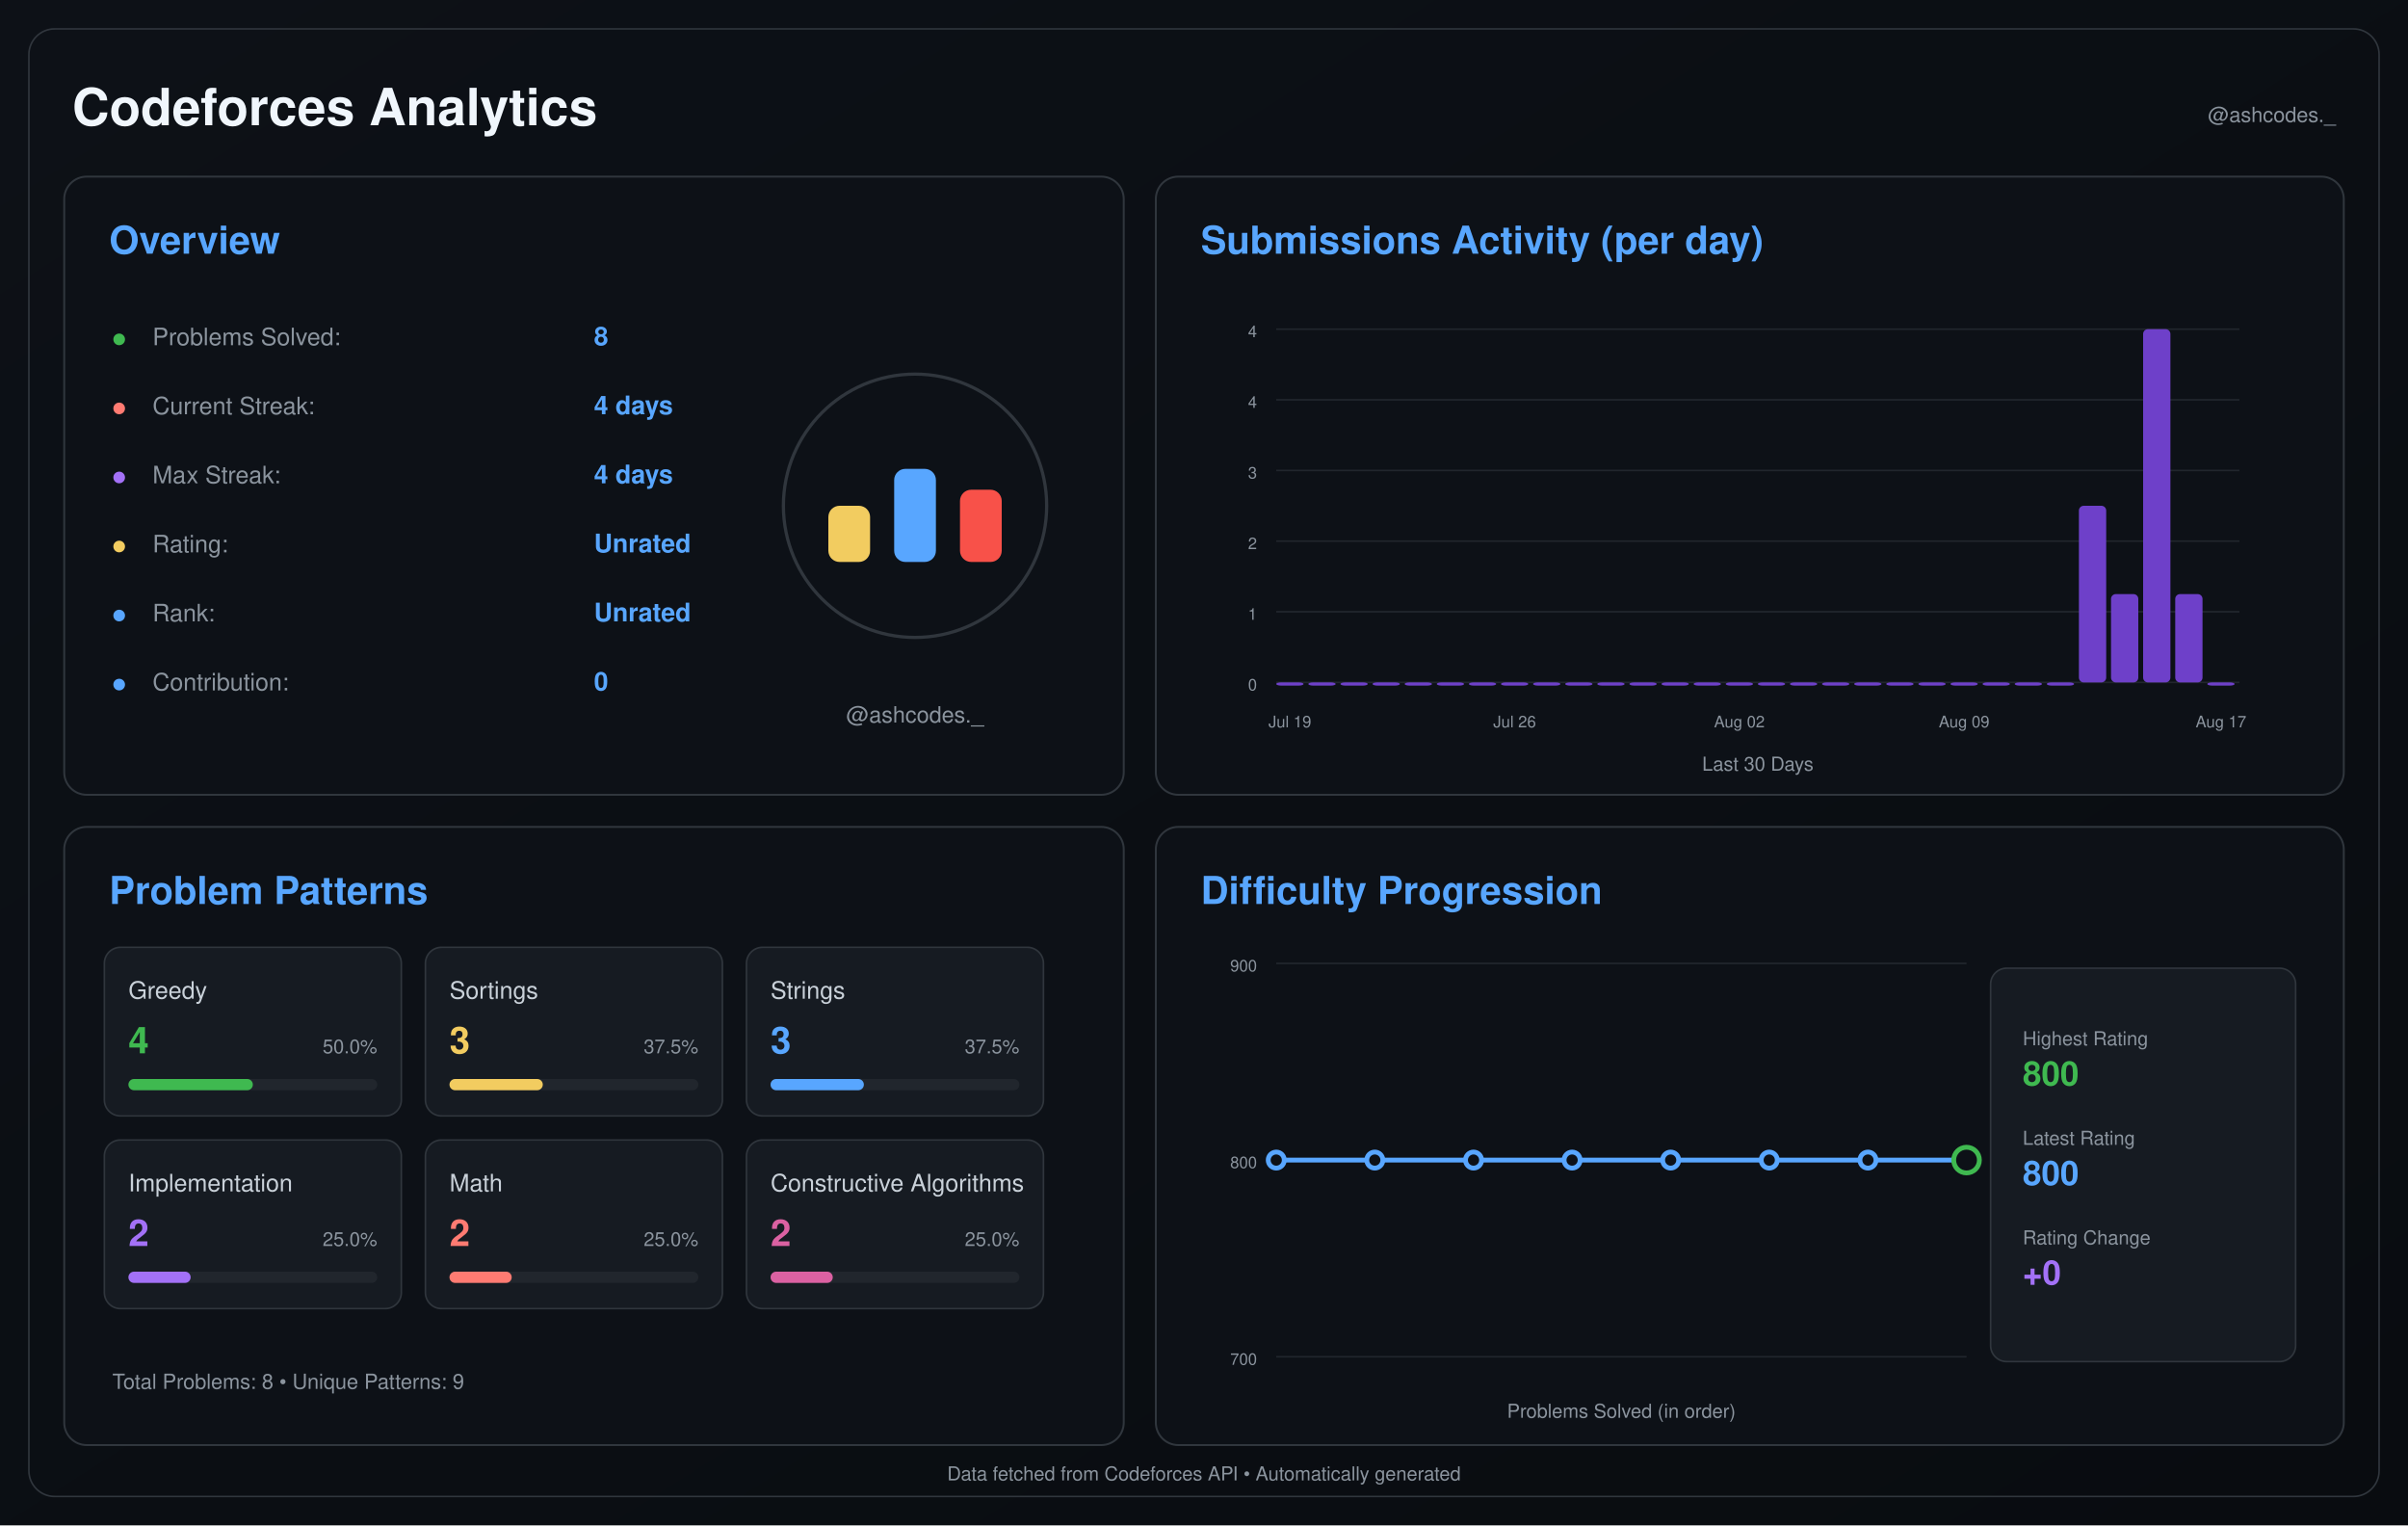
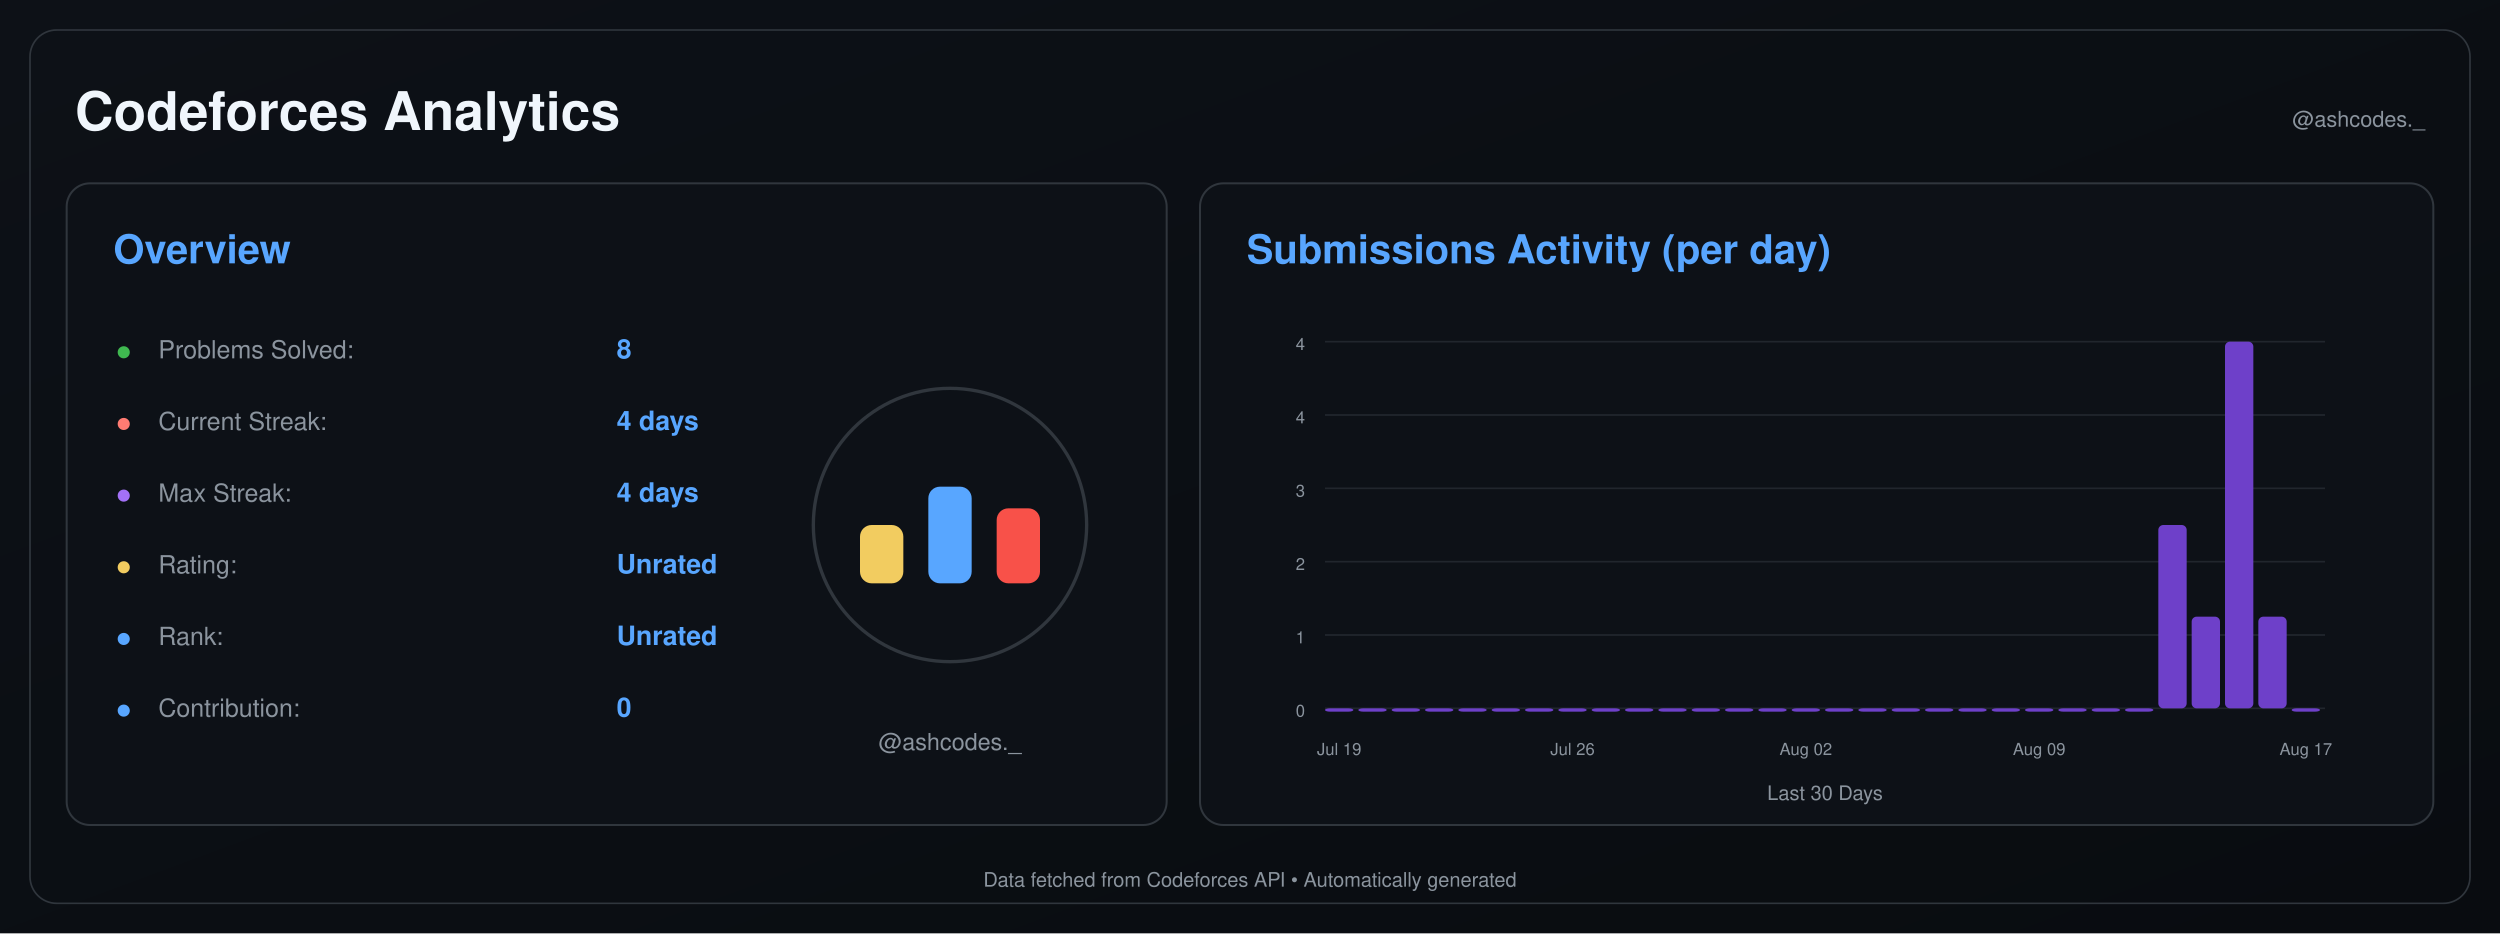
- <svg xmlns="http://www.w3.org/2000/svg" width="1500" height="950" viewBox="0 0 1500 950">
+ <svg xmlns="http://www.w3.org/2000/svg" width="1500" height="560" viewBox="0 0 1500 560">
  <defs>
    <linearGradient id="background" x1="0" y1="0" x2="1" y2="1">
      <stop offset="0%" stop-color="#0d1117" />
      <stop offset="100%" stop-color="#090c10" />
    </linearGradient>
  </defs>
-   <rect width="1500" height="950" fill="url(#background)" />
-   <rect x="18" y="18" width="1464" height="914" rx="16" fill="none" stroke="#30363d" />
+   <rect width="1500" height="560" fill="url(#background)" />
+   <rect x="18" y="18" width="1464" height="524" rx="16" fill="none" stroke="#30363d" />
  <text x="45" y="78" font-size="32" font-weight="600" fill="#f0f6fc" text-anchor="start" font-family="-apple-system,BlinkMacSystemFont,Segoe UI,Helvetica,Arial,sans-serif">Codeforces Analytics</text>
  <text x="1455" y="76" font-size="13" font-weight="400" fill="#8b949e" text-anchor="end" font-family="-apple-system,BlinkMacSystemFont,Segoe UI,Helvetica,Arial,sans-serif">@ashcodes._</text>
  <rect x="40" y="110" width="660" height="385" rx="14" fill="#0d1117" stroke="#30363d" stroke-width="1.2" />
  <text x="68" y="158" font-size="24" font-weight="600" fill="#58a6ff" text-anchor="start" font-family="-apple-system,BlinkMacSystemFont,Segoe UI,Helvetica,Arial,sans-serif">Overview</text>
  <text x="70" y="215" font-size="14" font-weight="700" fill="#3fb950" text-anchor="start" font-family="-apple-system,BlinkMacSystemFont,Segoe UI,Helvetica,Arial,sans-serif">●</text>
  <text x="95" y="215" font-size="15" font-weight="400" fill="#8b949e" text-anchor="start" font-family="-apple-system,BlinkMacSystemFont,Segoe UI,Helvetica,Arial,sans-serif">Problems Solved:</text>
  <text x="370" y="215" font-size="16" font-weight="600" fill="#58a6ff" text-anchor="start" font-family="-apple-system,BlinkMacSystemFont,Segoe UI,Helvetica,Arial,sans-serif">8</text>
  <text x="70" y="258" font-size="14" font-weight="700" fill="#ff7b72" text-anchor="start" font-family="-apple-system,BlinkMacSystemFont,Segoe UI,Helvetica,Arial,sans-serif">●</text>
  <text x="95" y="258" font-size="15" font-weight="400" fill="#8b949e" text-anchor="start" font-family="-apple-system,BlinkMacSystemFont,Segoe UI,Helvetica,Arial,sans-serif">Current Streak:</text>
  <text x="370" y="258" font-size="16" font-weight="600" fill="#58a6ff" text-anchor="start" font-family="-apple-system,BlinkMacSystemFont,Segoe UI,Helvetica,Arial,sans-serif">4 days</text>
  <text x="70" y="301" font-size="14" font-weight="700" fill="#a371f7" text-anchor="start" font-family="-apple-system,BlinkMacSystemFont,Segoe UI,Helvetica,Arial,sans-serif">●</text>
  <text x="95" y="301" font-size="15" font-weight="400" fill="#8b949e" text-anchor="start" font-family="-apple-system,BlinkMacSystemFont,Segoe UI,Helvetica,Arial,sans-serif">Max Streak:</text>
  <text x="370" y="301" font-size="16" font-weight="600" fill="#58a6ff" text-anchor="start" font-family="-apple-system,BlinkMacSystemFont,Segoe UI,Helvetica,Arial,sans-serif">4 days</text>
  <text x="70" y="344" font-size="14" font-weight="700" fill="#f2cc60" text-anchor="start" font-family="-apple-system,BlinkMacSystemFont,Segoe UI,Helvetica,Arial,sans-serif">●</text>
  <text x="95" y="344" font-size="15" font-weight="400" fill="#8b949e" text-anchor="start" font-family="-apple-system,BlinkMacSystemFont,Segoe UI,Helvetica,Arial,sans-serif">Rating:</text>
  <text x="370" y="344" font-size="16" font-weight="600" fill="#58a6ff" text-anchor="start" font-family="-apple-system,BlinkMacSystemFont,Segoe UI,Helvetica,Arial,sans-serif">Unrated</text>
  <text x="70" y="387" font-size="14" font-weight="700" fill="#58a6ff" text-anchor="start" font-family="-apple-system,BlinkMacSystemFont,Segoe UI,Helvetica,Arial,sans-serif">●</text>
  <text x="95" y="387" font-size="15" font-weight="400" fill="#8b949e" text-anchor="start" font-family="-apple-system,BlinkMacSystemFont,Segoe UI,Helvetica,Arial,sans-serif">Rank:</text>
  <text x="370" y="387" font-size="16" font-weight="600" fill="#58a6ff" text-anchor="start" font-family="-apple-system,BlinkMacSystemFont,Segoe UI,Helvetica,Arial,sans-serif">Unrated</text>
  <text x="70" y="430" font-size="14" font-weight="700" fill="#58a6ff" text-anchor="start" font-family="-apple-system,BlinkMacSystemFont,Segoe UI,Helvetica,Arial,sans-serif">●</text>
  <text x="95" y="430" font-size="15" font-weight="400" fill="#8b949e" text-anchor="start" font-family="-apple-system,BlinkMacSystemFont,Segoe UI,Helvetica,Arial,sans-serif">Contribution:</text>
  <text x="370" y="430" font-size="16" font-weight="600" fill="#58a6ff" text-anchor="start" font-family="-apple-system,BlinkMacSystemFont,Segoe UI,Helvetica,Arial,sans-serif">0</text>
  <circle cx="570" cy="315" r="82" fill="#0d1117" stroke="#30363d" stroke-width="2" />
  <rect x="516.0" y="315" width="26" height="35" rx="7" fill="#f2cc60" />
  <rect x="557.0" y="292" width="26" height="58" rx="7" fill="#58a6ff" />
  <rect x="598.0" y="305" width="26" height="45" rx="7" fill="#f85149" />
  <text x="570" y="450" font-size="14" font-weight="400" fill="#8b949e" text-anchor="middle" font-family="-apple-system,BlinkMacSystemFont,Segoe UI,Helvetica,Arial,sans-serif">@ashcodes._</text>
  <rect x="720" y="110" width="740" height="385" rx="14" fill="#0d1117" stroke="#30363d" stroke-width="1.2" />
  <text x="748" y="158" font-size="24" font-weight="600" fill="#58a6ff" text-anchor="start" font-family="-apple-system,BlinkMacSystemFont,Segoe UI,Helvetica,Arial,sans-serif">Submissions Activity (per day)</text>
  <line x1="795" y1="425.0" x2="1395" y2="425.0" stroke="#21262d" stroke-width="1" />
  <text x="783" y="430.0" font-size="10" font-weight="400" fill="#8b949e" text-anchor="end" font-family="-apple-system,BlinkMacSystemFont,Segoe UI,Helvetica,Arial,sans-serif">0</text>
  <line x1="795" y1="381.0" x2="1395" y2="381.0" stroke="#21262d" stroke-width="1" />
  <text x="783" y="386.0" font-size="10" font-weight="400" fill="#8b949e" text-anchor="end" font-family="-apple-system,BlinkMacSystemFont,Segoe UI,Helvetica,Arial,sans-serif">1</text>
  <line x1="795" y1="337.0" x2="1395" y2="337.0" stroke="#21262d" stroke-width="1" />
  <text x="783" y="342.0" font-size="10" font-weight="400" fill="#8b949e" text-anchor="end" font-family="-apple-system,BlinkMacSystemFont,Segoe UI,Helvetica,Arial,sans-serif">2</text>
  <line x1="795" y1="293.0" x2="1395" y2="293.0" stroke="#21262d" stroke-width="1" />
  <text x="783" y="298.0" font-size="10" font-weight="400" fill="#8b949e" text-anchor="end" font-family="-apple-system,BlinkMacSystemFont,Segoe UI,Helvetica,Arial,sans-serif">3</text>
  <line x1="795" y1="249.0" x2="1395" y2="249.0" stroke="#21262d" stroke-width="1" />
  <text x="783" y="254.0" font-size="10" font-weight="400" fill="#8b949e" text-anchor="end" font-family="-apple-system,BlinkMacSystemFont,Segoe UI,Helvetica,Arial,sans-serif">4</text>
  <line x1="795" y1="205.0" x2="1395" y2="205.0" stroke="#21262d" stroke-width="1" />
  <text x="783" y="210.0" font-size="10" font-weight="400" fill="#8b949e" text-anchor="end" font-family="-apple-system,BlinkMacSystemFont,Segoe UI,Helvetica,Arial,sans-serif">4</text>
  <rect x="795.00" y="425.00" width="17.00" height="2.00" rx="3" fill="#6e40c9" />
  <rect x="815.00" y="425.00" width="17.00" height="2.00" rx="3" fill="#6e40c9" />
  <rect x="835.00" y="425.00" width="17.00" height="2.00" rx="3" fill="#6e40c9" />
  <rect x="855.00" y="425.00" width="17.00" height="2.00" rx="3" fill="#6e40c9" />
  <rect x="875.00" y="425.00" width="17.00" height="2.00" rx="3" fill="#6e40c9" />
  <rect x="895.00" y="425.00" width="17.00" height="2.00" rx="3" fill="#6e40c9" />
  <rect x="915.00" y="425.00" width="17.00" height="2.00" rx="3" fill="#6e40c9" />
  <rect x="935.00" y="425.00" width="17.00" height="2.00" rx="3" fill="#6e40c9" />
  <rect x="955.00" y="425.00" width="17.00" height="2.00" rx="3" fill="#6e40c9" />
  <rect x="975.00" y="425.00" width="17.00" height="2.00" rx="3" fill="#6e40c9" />
  <rect x="995.00" y="425.00" width="17.00" height="2.00" rx="3" fill="#6e40c9" />
  <rect x="1015.00" y="425.00" width="17.00" height="2.00" rx="3" fill="#6e40c9" />
  <rect x="1035.00" y="425.00" width="17.00" height="2.00" rx="3" fill="#6e40c9" />
  <rect x="1055.00" y="425.00" width="17.00" height="2.00" rx="3" fill="#6e40c9" />
  <rect x="1075.00" y="425.00" width="17.00" height="2.00" rx="3" fill="#6e40c9" />
  <rect x="1095.00" y="425.00" width="17.00" height="2.00" rx="3" fill="#6e40c9" />
  <rect x="1115.00" y="425.00" width="17.00" height="2.00" rx="3" fill="#6e40c9" />
  <rect x="1135.00" y="425.00" width="17.00" height="2.00" rx="3" fill="#6e40c9" />
  <rect x="1155.00" y="425.00" width="17.00" height="2.00" rx="3" fill="#6e40c9" />
  <rect x="1175.00" y="425.00" width="17.00" height="2.00" rx="3" fill="#6e40c9" />
  <rect x="1195.00" y="425.00" width="17.00" height="2.00" rx="3" fill="#6e40c9" />
  <rect x="1215.00" y="425.00" width="17.00" height="2.00" rx="3" fill="#6e40c9" />
  <rect x="1235.00" y="425.00" width="17.00" height="2.00" rx="3" fill="#6e40c9" />
  <rect x="1255.00" y="425.00" width="17.00" height="2.00" rx="3" fill="#6e40c9" />
  <rect x="1275.00" y="425.00" width="17.00" height="2.00" rx="3" fill="#6e40c9" />
  <rect x="1295.00" y="315.00" width="17.00" height="110.00" rx="3" fill="#6e40c9" />
  <rect x="1315.00" y="370.00" width="17.00" height="55.00" rx="3" fill="#6e40c9" />
  <rect x="1335.00" y="205.00" width="17.00" height="220.00" rx="3" fill="#6e40c9" />
  <rect x="1355.00" y="370.00" width="17.00" height="55.00" rx="3" fill="#6e40c9" />
  <rect x="1375.00" y="425.00" width="17.00" height="2.00" rx="3" fill="#6e40c9" />
  <text x="803.5" y="453" font-size="10" font-weight="400" fill="#8b949e" text-anchor="middle" font-family="-apple-system,BlinkMacSystemFont,Segoe UI,Helvetica,Arial,sans-serif">Jul 19</text>
  <text x="943.5" y="453" font-size="10" font-weight="400" fill="#8b949e" text-anchor="middle" font-family="-apple-system,BlinkMacSystemFont,Segoe UI,Helvetica,Arial,sans-serif">Jul 26</text>
  <text x="1083.5" y="453" font-size="10" font-weight="400" fill="#8b949e" text-anchor="middle" font-family="-apple-system,BlinkMacSystemFont,Segoe UI,Helvetica,Arial,sans-serif">Aug 02</text>
  <text x="1223.5" y="453" font-size="10" font-weight="400" fill="#8b949e" text-anchor="middle" font-family="-apple-system,BlinkMacSystemFont,Segoe UI,Helvetica,Arial,sans-serif">Aug 09</text>
  <text x="1383.5" y="453" font-size="10" font-weight="400" fill="#8b949e" text-anchor="middle" font-family="-apple-system,BlinkMacSystemFont,Segoe UI,Helvetica,Arial,sans-serif">Aug 17</text>
  <text x="1095.0" y="480" font-size="12" font-weight="400" fill="#8b949e" text-anchor="middle" font-family="-apple-system,BlinkMacSystemFont,Segoe UI,Helvetica,Arial,sans-serif">Last 30 Days</text>
-   <rect x="40" y="515" width="660" height="385" rx="14" fill="#0d1117" stroke="#30363d" stroke-width="1.2" />
-   <text x="68" y="563" font-size="24" font-weight="600" fill="#58a6ff" text-anchor="start" font-family="-apple-system,BlinkMacSystemFont,Segoe UI,Helvetica,Arial,sans-serif">Problem Patterns</text>
-   <rect x="65" y="590" width="185" height="105" rx="10" fill="#161b22" stroke="#30363d" />
-   <text x="80" y="622" font-size="15" font-weight="500" fill="#c9d1d9" text-anchor="start" font-family="-apple-system,BlinkMacSystemFont,Segoe UI,Helvetica,Arial,sans-serif">Greedy</text>
-   <text x="80" y="656" font-size="23" font-weight="600" fill="#3fb950" text-anchor="start" font-family="-apple-system,BlinkMacSystemFont,Segoe UI,Helvetica,Arial,sans-serif">4</text>
-   <text x="235" y="656" font-size="12" font-weight="400" fill="#8b949e" text-anchor="end" font-family="-apple-system,BlinkMacSystemFont,Segoe UI,Helvetica,Arial,sans-serif">50.0%</text>
-   <rect x="80" y="672" width="155" height="7" rx="3.5" fill="#21262d" />
-   <rect x="80" y="672" width="77.50" height="7" rx="3.5" fill="#3fb950" />
-   <rect x="265" y="590" width="185" height="105" rx="10" fill="#161b22" stroke="#30363d" />
-   <text x="280" y="622" font-size="15" font-weight="500" fill="#c9d1d9" text-anchor="start" font-family="-apple-system,BlinkMacSystemFont,Segoe UI,Helvetica,Arial,sans-serif">Sortings</text>
-   <text x="280" y="656" font-size="23" font-weight="600" fill="#f2cc60" text-anchor="start" font-family="-apple-system,BlinkMacSystemFont,Segoe UI,Helvetica,Arial,sans-serif">3</text>
-   <text x="435" y="656" font-size="12" font-weight="400" fill="#8b949e" text-anchor="end" font-family="-apple-system,BlinkMacSystemFont,Segoe UI,Helvetica,Arial,sans-serif">37.5%</text>
-   <rect x="280" y="672" width="155" height="7" rx="3.5" fill="#21262d" />
-   <rect x="280" y="672" width="58.12" height="7" rx="3.5" fill="#f2cc60" />
-   <rect x="465" y="590" width="185" height="105" rx="10" fill="#161b22" stroke="#30363d" />
-   <text x="480" y="622" font-size="15" font-weight="500" fill="#c9d1d9" text-anchor="start" font-family="-apple-system,BlinkMacSystemFont,Segoe UI,Helvetica,Arial,sans-serif">Strings</text>
-   <text x="480" y="656" font-size="23" font-weight="600" fill="#58a6ff" text-anchor="start" font-family="-apple-system,BlinkMacSystemFont,Segoe UI,Helvetica,Arial,sans-serif">3</text>
-   <text x="635" y="656" font-size="12" font-weight="400" fill="#8b949e" text-anchor="end" font-family="-apple-system,BlinkMacSystemFont,Segoe UI,Helvetica,Arial,sans-serif">37.5%</text>
-   <rect x="480" y="672" width="155" height="7" rx="3.5" fill="#21262d" />
-   <rect x="480" y="672" width="58.12" height="7" rx="3.5" fill="#58a6ff" />
-   <rect x="65" y="710" width="185" height="105" rx="10" fill="#161b22" stroke="#30363d" />
-   <text x="80" y="742" font-size="15" font-weight="500" fill="#c9d1d9" text-anchor="start" font-family="-apple-system,BlinkMacSystemFont,Segoe UI,Helvetica,Arial,sans-serif">Implementation</text>
-   <text x="80" y="776" font-size="23" font-weight="600" fill="#a371f7" text-anchor="start" font-family="-apple-system,BlinkMacSystemFont,Segoe UI,Helvetica,Arial,sans-serif">2</text>
-   <text x="235" y="776" font-size="12" font-weight="400" fill="#8b949e" text-anchor="end" font-family="-apple-system,BlinkMacSystemFont,Segoe UI,Helvetica,Arial,sans-serif">25.0%</text>
-   <rect x="80" y="792" width="155" height="7" rx="3.5" fill="#21262d" />
-   <rect x="80" y="792" width="38.75" height="7" rx="3.5" fill="#a371f7" />
-   <rect x="265" y="710" width="185" height="105" rx="10" fill="#161b22" stroke="#30363d" />
-   <text x="280" y="742" font-size="15" font-weight="500" fill="#c9d1d9" text-anchor="start" font-family="-apple-system,BlinkMacSystemFont,Segoe UI,Helvetica,Arial,sans-serif">Math</text>
-   <text x="280" y="776" font-size="23" font-weight="600" fill="#ff7b72" text-anchor="start" font-family="-apple-system,BlinkMacSystemFont,Segoe UI,Helvetica,Arial,sans-serif">2</text>
-   <text x="435" y="776" font-size="12" font-weight="400" fill="#8b949e" text-anchor="end" font-family="-apple-system,BlinkMacSystemFont,Segoe UI,Helvetica,Arial,sans-serif">25.0%</text>
-   <rect x="280" y="792" width="155" height="7" rx="3.5" fill="#21262d" />
-   <rect x="280" y="792" width="38.75" height="7" rx="3.5" fill="#ff7b72" />
-   <rect x="465" y="710" width="185" height="105" rx="10" fill="#161b22" stroke="#30363d" />
-   <text x="480" y="742" font-size="15" font-weight="500" fill="#c9d1d9" text-anchor="start" font-family="-apple-system,BlinkMacSystemFont,Segoe UI,Helvetica,Arial,sans-serif">Constructive Algorithms</text>
-   <text x="480" y="776" font-size="23" font-weight="600" fill="#db61a2" text-anchor="start" font-family="-apple-system,BlinkMacSystemFont,Segoe UI,Helvetica,Arial,sans-serif">2</text>
-   <text x="635" y="776" font-size="12" font-weight="400" fill="#8b949e" text-anchor="end" font-family="-apple-system,BlinkMacSystemFont,Segoe UI,Helvetica,Arial,sans-serif">25.0%</text>
-   <rect x="480" y="792" width="155" height="7" rx="3.5" fill="#21262d" />
-   <rect x="480" y="792" width="38.75" height="7" rx="3.5" fill="#db61a2" />
-   <text x="70" y="865" font-size="13" font-weight="400" fill="#8b949e" text-anchor="start" font-family="-apple-system,BlinkMacSystemFont,Segoe UI,Helvetica,Arial,sans-serif">Total Problems: 8   •   Unique Patterns: 9</text>
-   <rect x="720" y="515" width="740" height="385" rx="14" fill="#0d1117" stroke="#30363d" stroke-width="1.2" />
-   <text x="748" y="563" font-size="24" font-weight="600" fill="#58a6ff" text-anchor="start" font-family="-apple-system,BlinkMacSystemFont,Segoe UI,Helvetica,Arial,sans-serif">Difficulty Progression</text>
-   <line x1="795" y1="845.0" x2="1225" y2="845.0" stroke="#21262d" stroke-width="1" />
-   <text x="783" y="850.0" font-size="10" font-weight="400" fill="#8b949e" text-anchor="end" font-family="-apple-system,BlinkMacSystemFont,Segoe UI,Helvetica,Arial,sans-serif">700</text>
-   <line x1="795" y1="722.5" x2="1225" y2="722.5" stroke="#21262d" stroke-width="1" />
-   <text x="783" y="727.5" font-size="10" font-weight="400" fill="#8b949e" text-anchor="end" font-family="-apple-system,BlinkMacSystemFont,Segoe UI,Helvetica,Arial,sans-serif">800</text>
-   <line x1="795" y1="600.0" x2="1225" y2="600.0" stroke="#21262d" stroke-width="1" />
-   <text x="783" y="605.0" font-size="10" font-weight="400" fill="#8b949e" text-anchor="end" font-family="-apple-system,BlinkMacSystemFont,Segoe UI,Helvetica,Arial,sans-serif">900</text>
-   <polyline points="795.0,722.5 856.4,722.5 917.9,722.5 979.3,722.5 1040.7,722.5 1102.1,722.5 1163.6,722.5 1225.0,722.5" fill="none" stroke="#58a6ff" stroke-width="3" stroke-linecap="round" stroke-linejoin="round" />
-   <circle cx="795.0" cy="722.5" r="5" fill="#0d1117" stroke="#58a6ff" stroke-width="3" />
-   <circle cx="856.4" cy="722.5" r="5" fill="#0d1117" stroke="#58a6ff" stroke-width="3" />
-   <circle cx="917.9" cy="722.5" r="5" fill="#0d1117" stroke="#58a6ff" stroke-width="3" />
-   <circle cx="979.3" cy="722.5" r="5" fill="#0d1117" stroke="#58a6ff" stroke-width="3" />
-   <circle cx="1040.7" cy="722.5" r="5" fill="#0d1117" stroke="#58a6ff" stroke-width="3" />
-   <circle cx="1102.1" cy="722.5" r="5" fill="#0d1117" stroke="#58a6ff" stroke-width="3" />
-   <circle cx="1163.6" cy="722.5" r="5" fill="#0d1117" stroke="#58a6ff" stroke-width="3" />
-   <circle cx="1225.0" cy="722.5" r="8" fill="#0d1117" stroke="#3fb950" stroke-width="3" />
-   <text x="1010.0" y="883" font-size="12" font-weight="400" fill="#8b949e" text-anchor="middle" font-family="-apple-system,BlinkMacSystemFont,Segoe UI,Helvetica,Arial,sans-serif">Problems Solved (in order)</text>
-   <rect x="1240" y="603" width="190" height="245" rx="10" fill="#161b22" stroke="#30363d" />
-   <text x="1260" y="651" font-size="12" font-weight="400" fill="#8b949e" text-anchor="start" font-family="-apple-system,BlinkMacSystemFont,Segoe UI,Helvetica,Arial,sans-serif">Highest Rating</text>
-   <text x="1260" y="676" font-size="21" font-weight="600" fill="#3fb950" text-anchor="start" font-family="-apple-system,BlinkMacSystemFont,Segoe UI,Helvetica,Arial,sans-serif">800</text>
-   <text x="1260" y="713" font-size="12" font-weight="400" fill="#8b949e" text-anchor="start" font-family="-apple-system,BlinkMacSystemFont,Segoe UI,Helvetica,Arial,sans-serif">Latest Rating</text>
-   <text x="1260" y="738" font-size="21" font-weight="600" fill="#58a6ff" text-anchor="start" font-family="-apple-system,BlinkMacSystemFont,Segoe UI,Helvetica,Arial,sans-serif">800</text>
-   <text x="1260" y="775" font-size="12" font-weight="400" fill="#8b949e" text-anchor="start" font-family="-apple-system,BlinkMacSystemFont,Segoe UI,Helvetica,Arial,sans-serif">Rating Change</text>
-   <text x="1260" y="800" font-size="21" font-weight="600" fill="#a371f7" text-anchor="start" font-family="-apple-system,BlinkMacSystemFont,Segoe UI,Helvetica,Arial,sans-serif">+0</text>
-   <text x="750.0" y="922" font-size="12" font-weight="400" fill="#8b949e" text-anchor="middle" font-family="-apple-system,BlinkMacSystemFont,Segoe UI,Helvetica,Arial,sans-serif">Data fetched from Codeforces API • Automatically generated</text>
+   <text x="750.0" y="532" font-size="12" font-weight="400" fill="#8b949e" text-anchor="middle" font-family="-apple-system,BlinkMacSystemFont,Segoe UI,Helvetica,Arial,sans-serif">Data fetched from Codeforces API • Automatically generated</text>
</svg>
